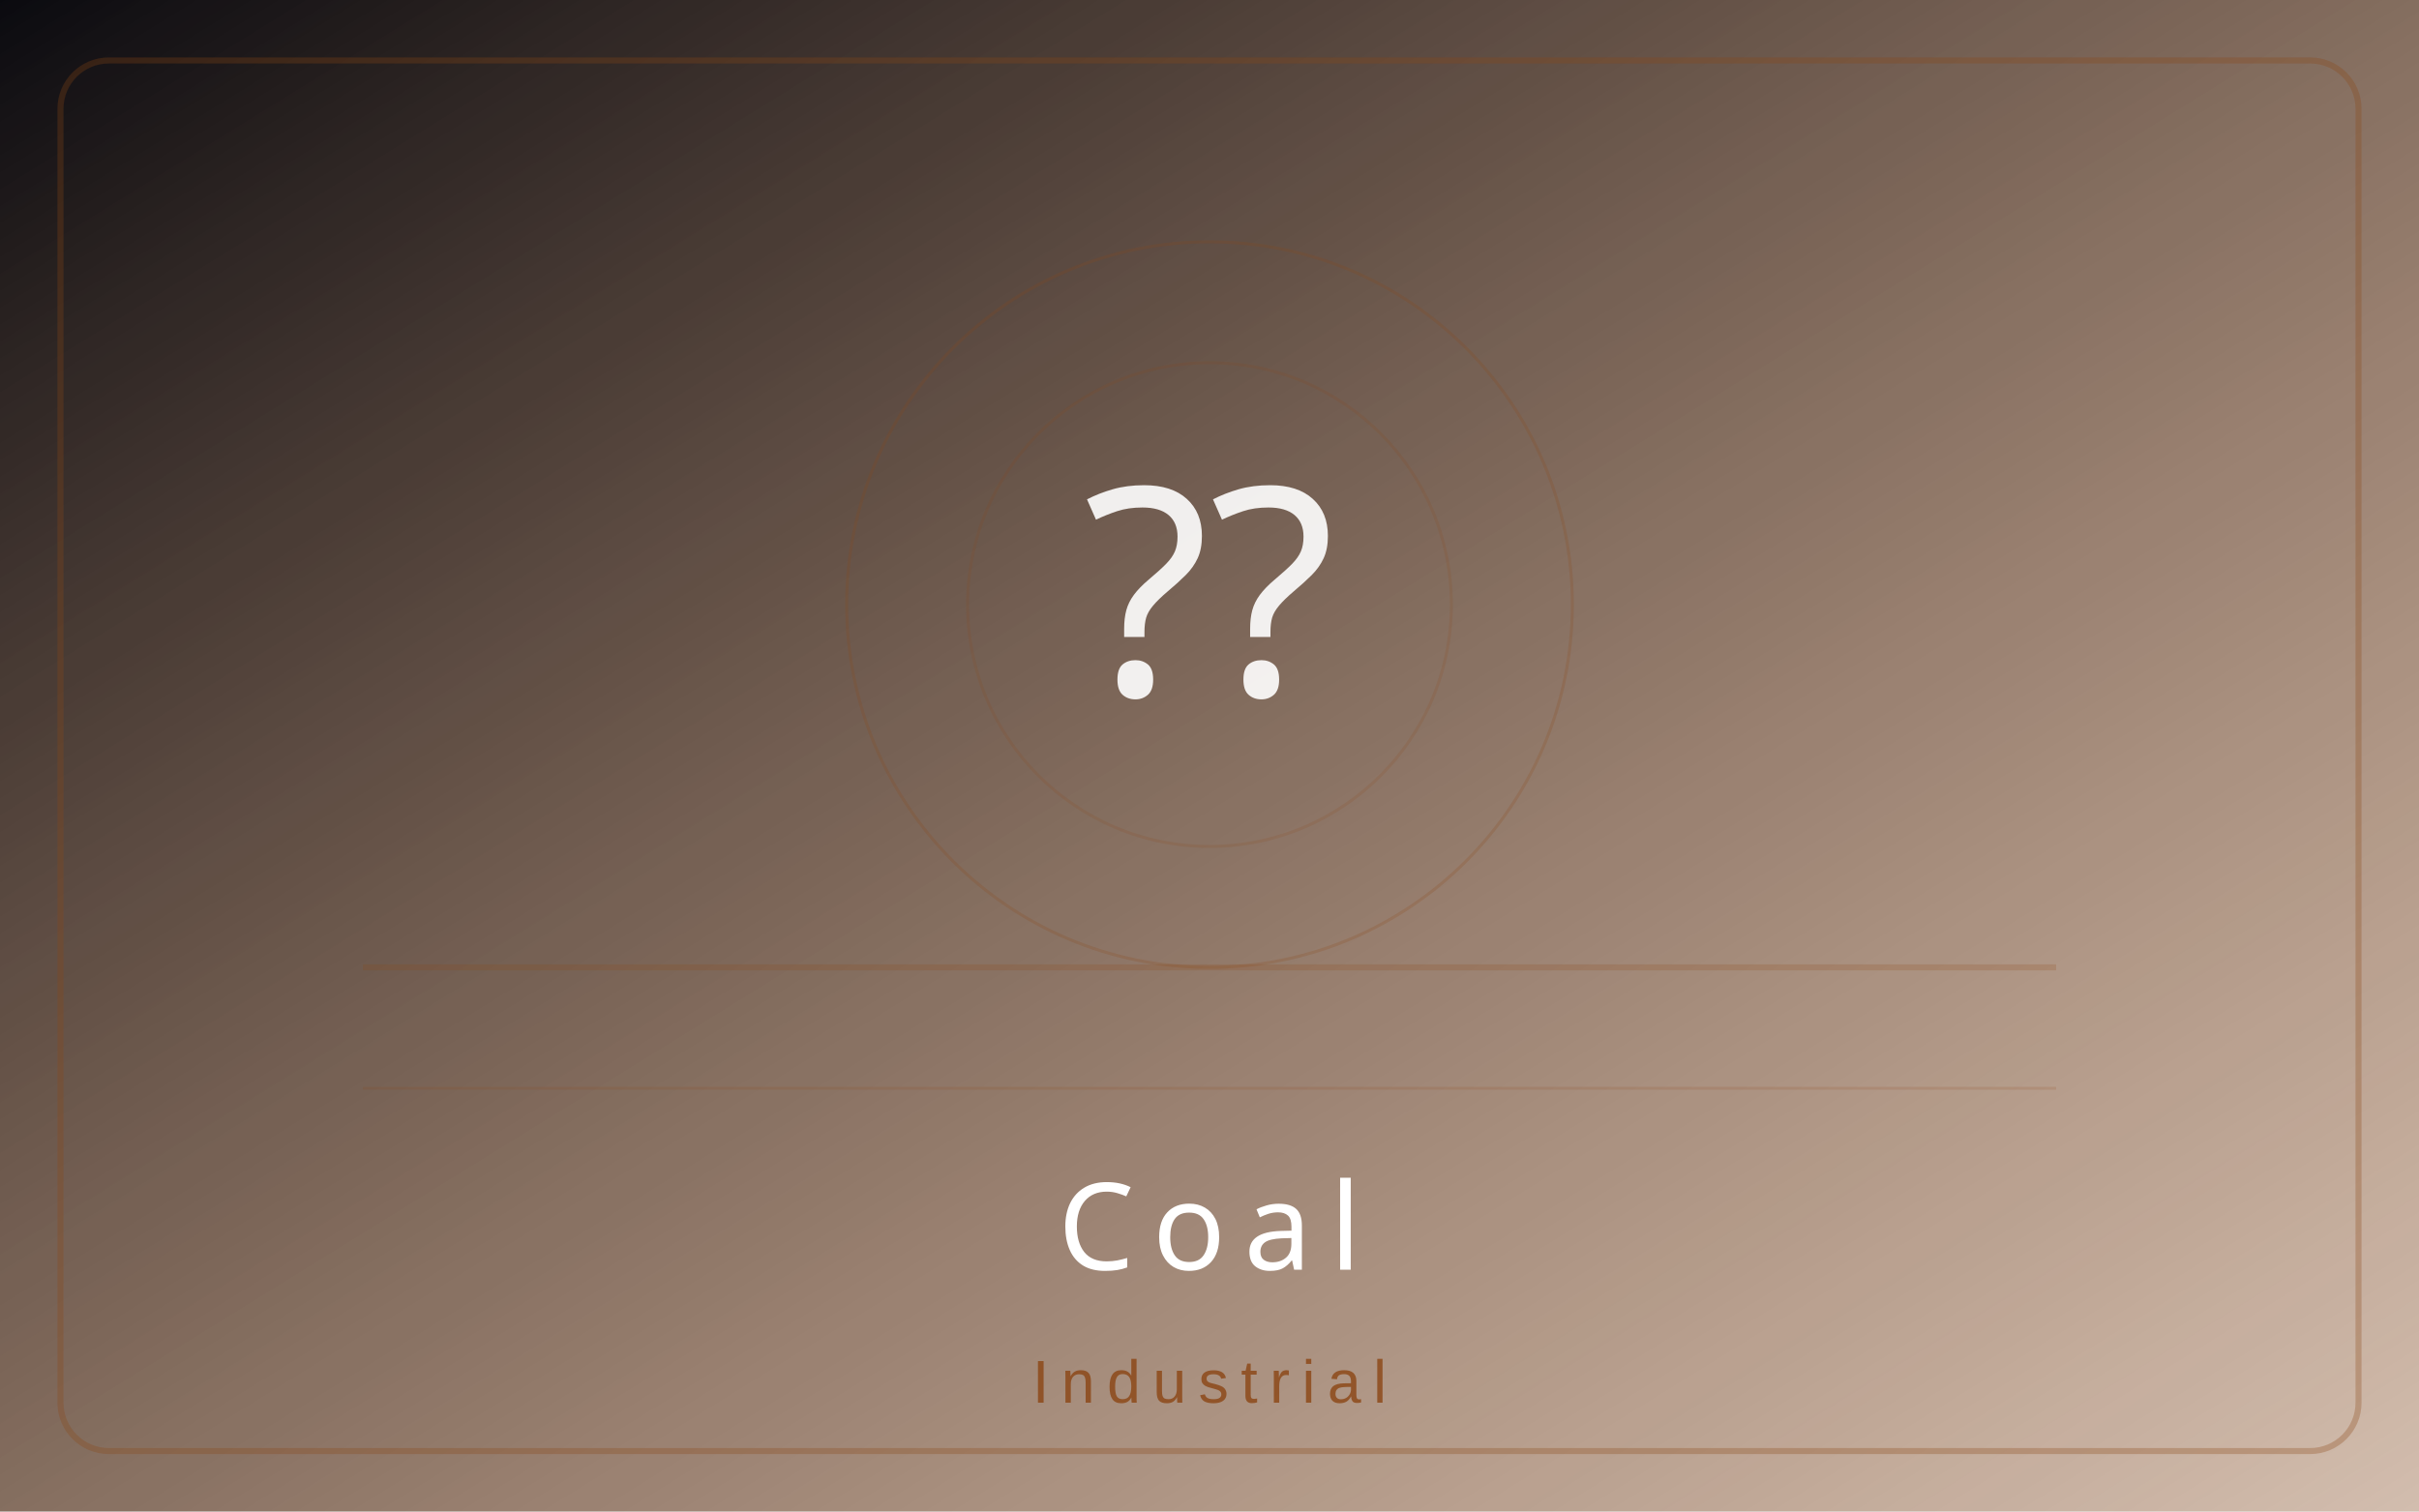
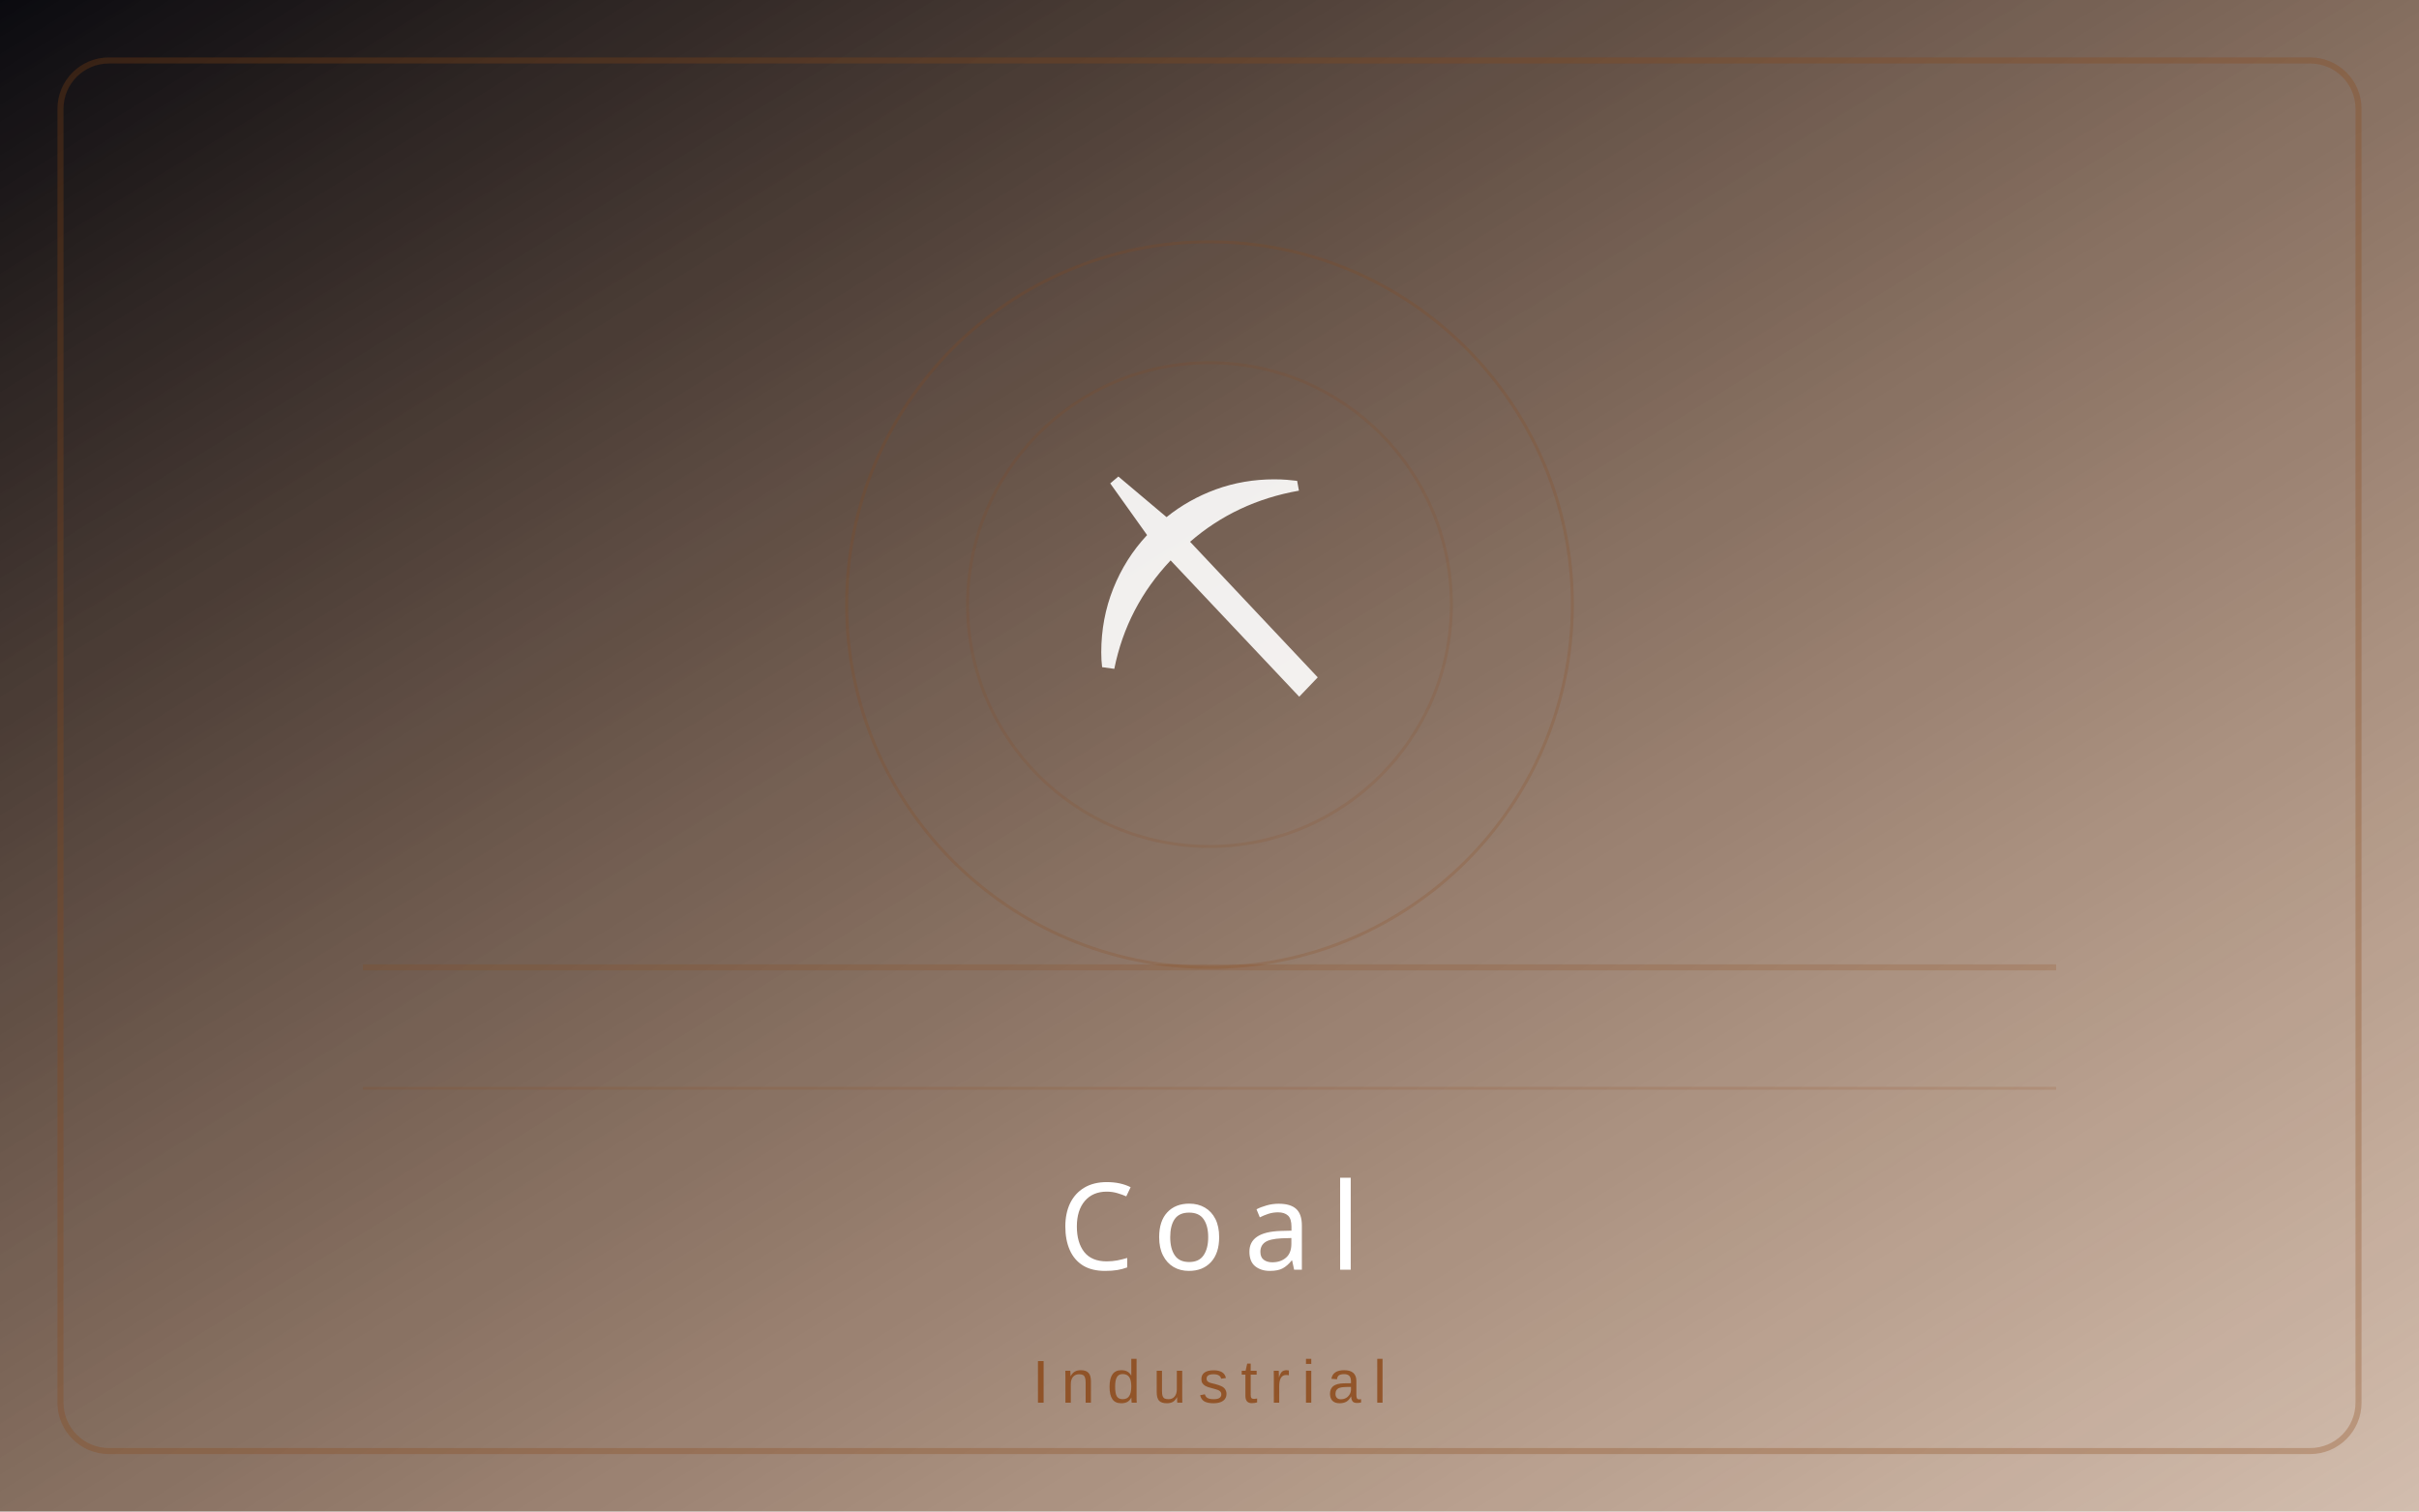
<svg xmlns="http://www.w3.org/2000/svg" viewBox="0 0 400 250" width="400" height="250">
  <defs>
    <linearGradient id="bgcoal" x1="0%" y1="0%" x2="100%" y2="100%">
      <stop offset="0%" style="stop-color:#0a0a0f" />
      <stop offset="100%" style="stop-color:#8B4513;stop-opacity:0.3" />
    </linearGradient>
  </defs>
  <rect width="400" height="250" fill="url(#bgcoal)" />
  <rect x="10" y="10" width="380" height="230" fill="none" stroke="#8B4513" stroke-width="1" opacity="0.3" rx="8" />
  <circle cx="200" cy="100" r="60" fill="none" stroke="#8B4513" stroke-width="0.5" opacity="0.2" />
  <circle cx="200" cy="100" r="40" fill="none" stroke="#8B4513" stroke-width="0.5" opacity="0.15" />
  <line x1="60" y1="160" x2="340" y2="160" stroke="#8B4513" stroke-width="1" opacity="0.2" />
  <line x1="60" y1="180" x2="340" y2="180" stroke="#8B4513" stroke-width="0.5" opacity="0.15" />
-   <text x="200" y="115" font-family="Segoe UI Emoji, Apple Color Emoji, sans-serif" font-size="48" fill="white" text-anchor="middle" opacity="0.9">??</text>
+   <text x="200" y="115" font-family="Segoe UI Emoji, Apple Color Emoji, sans-serif" font-size="48" fill="white" text-anchor="middle" opacity="0.9">⛏️</text>
  <text x="200" y="210" font-family="Impact, sans-serif" font-size="20" fill="white" text-anchor="middle" letter-spacing="3">Coal</text>
  <text x="200" y="232" font-family="Arial, sans-serif" font-size="10" fill="#8B4513" text-anchor="middle" letter-spacing="2" opacity="0.8">Industrial</text>
</svg>
